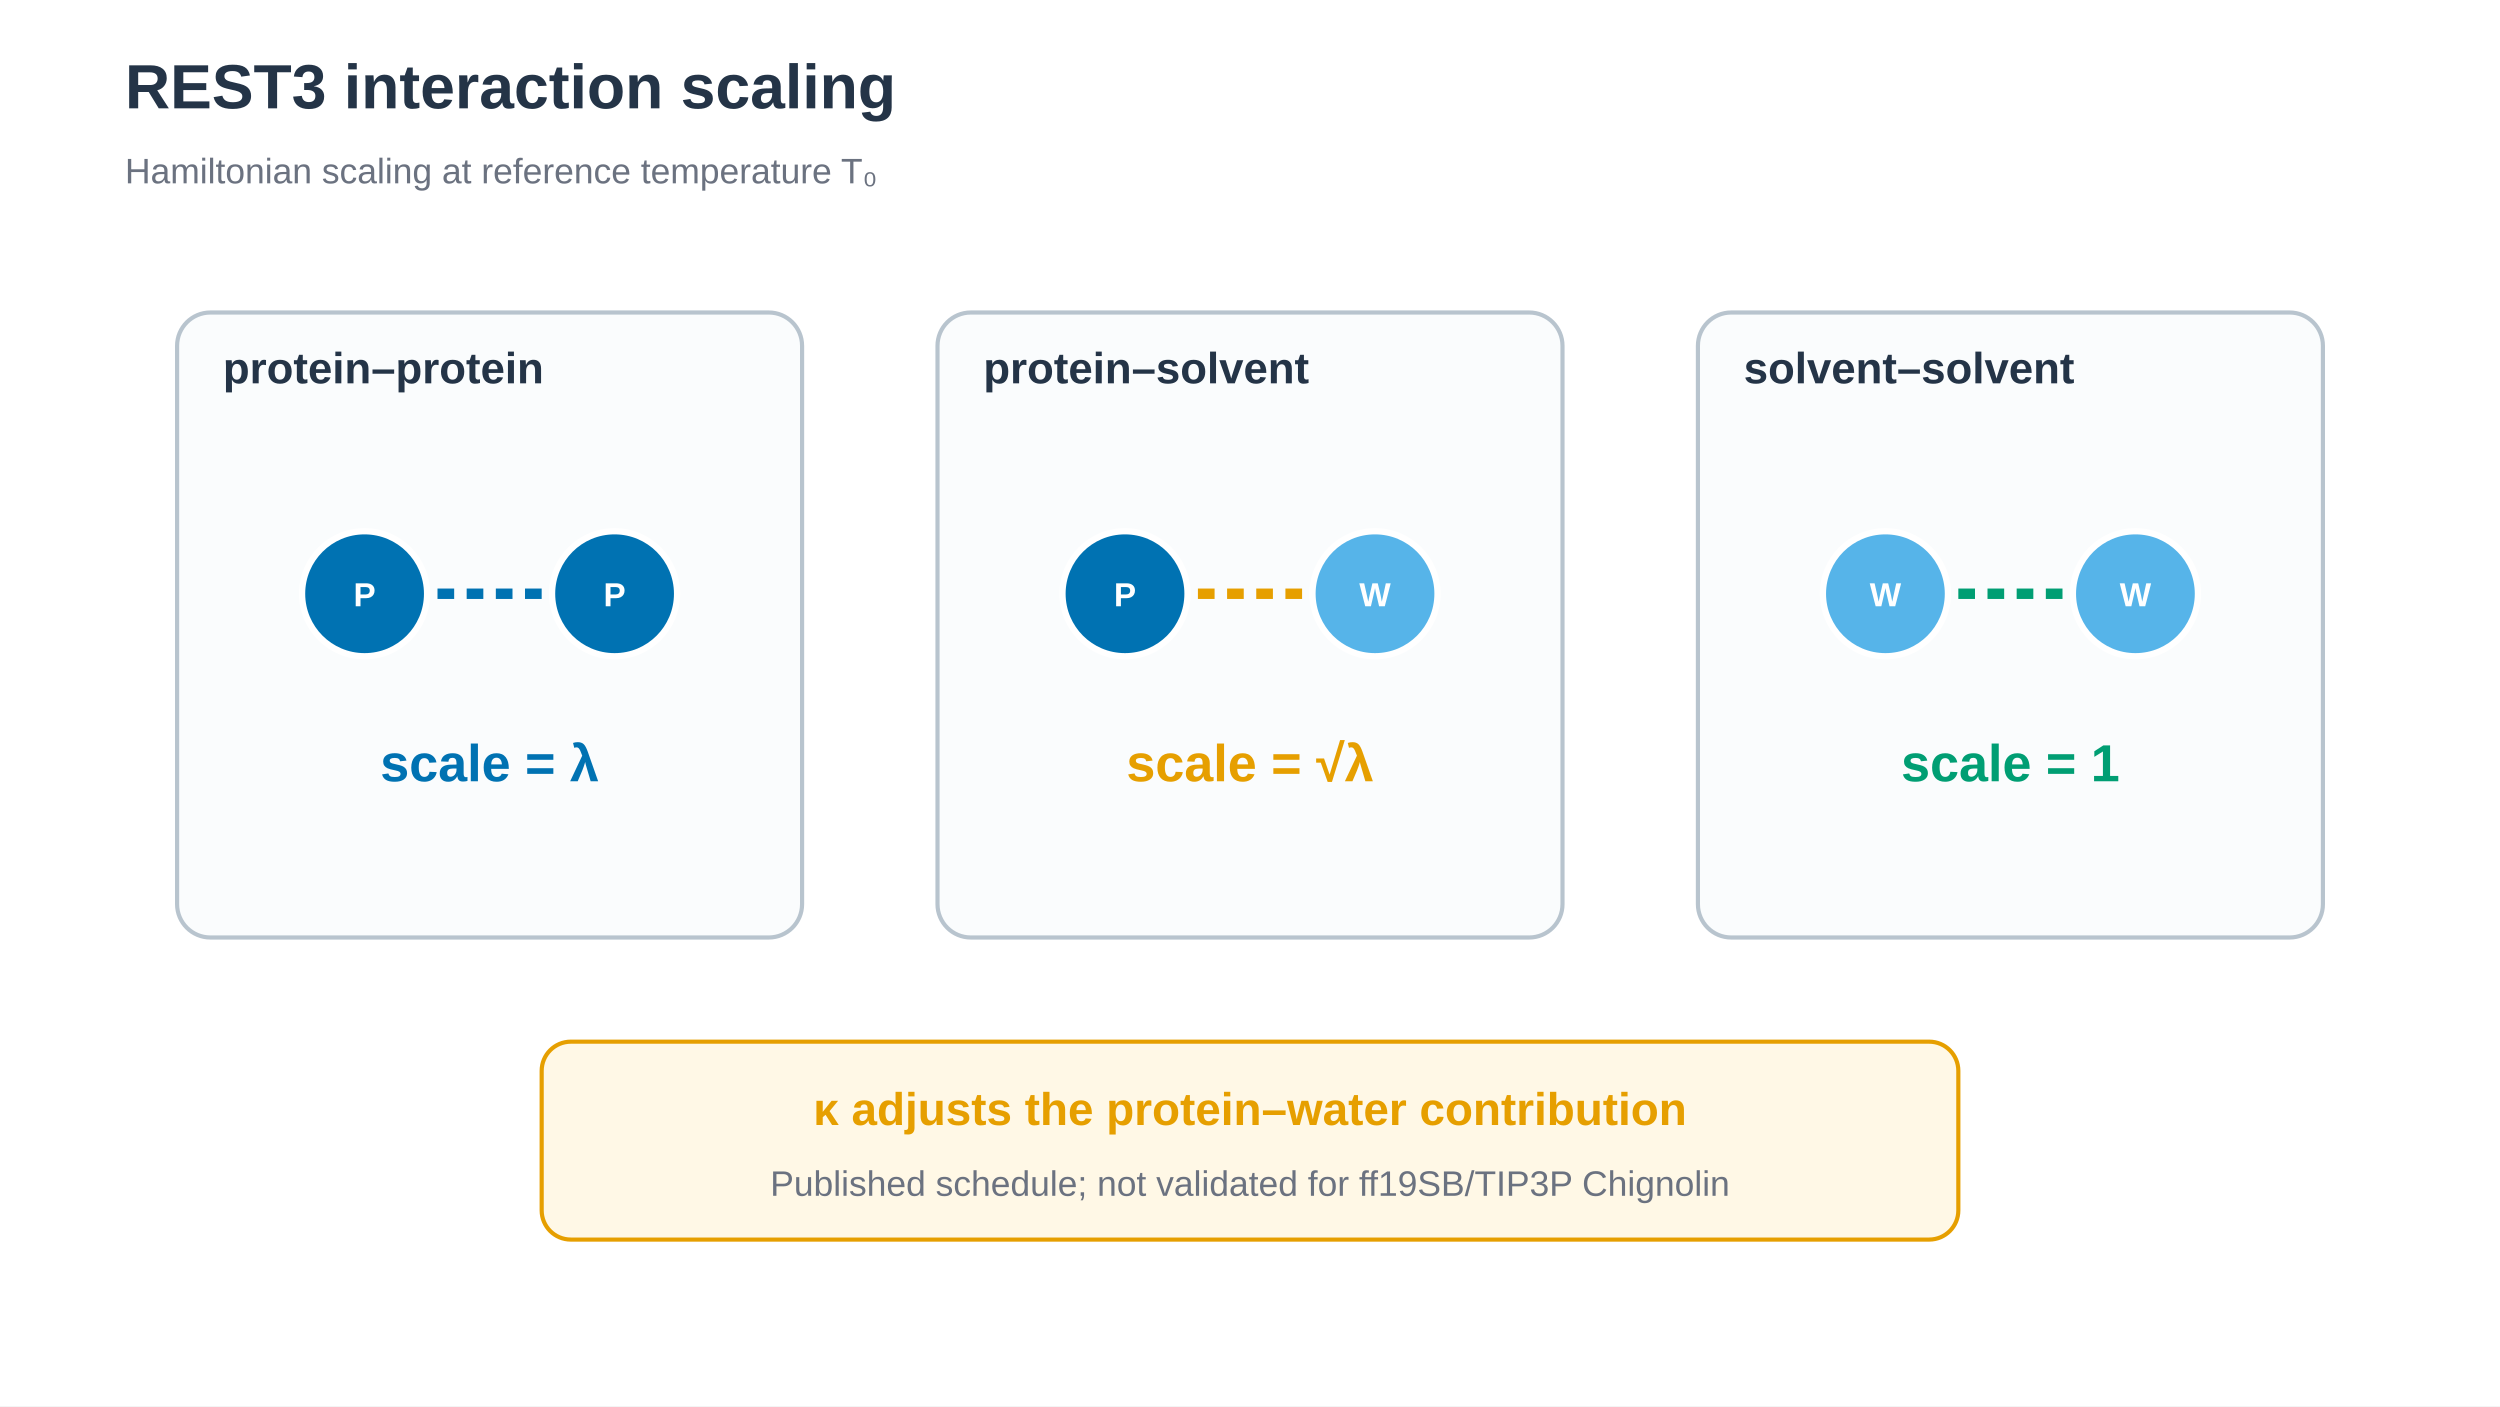
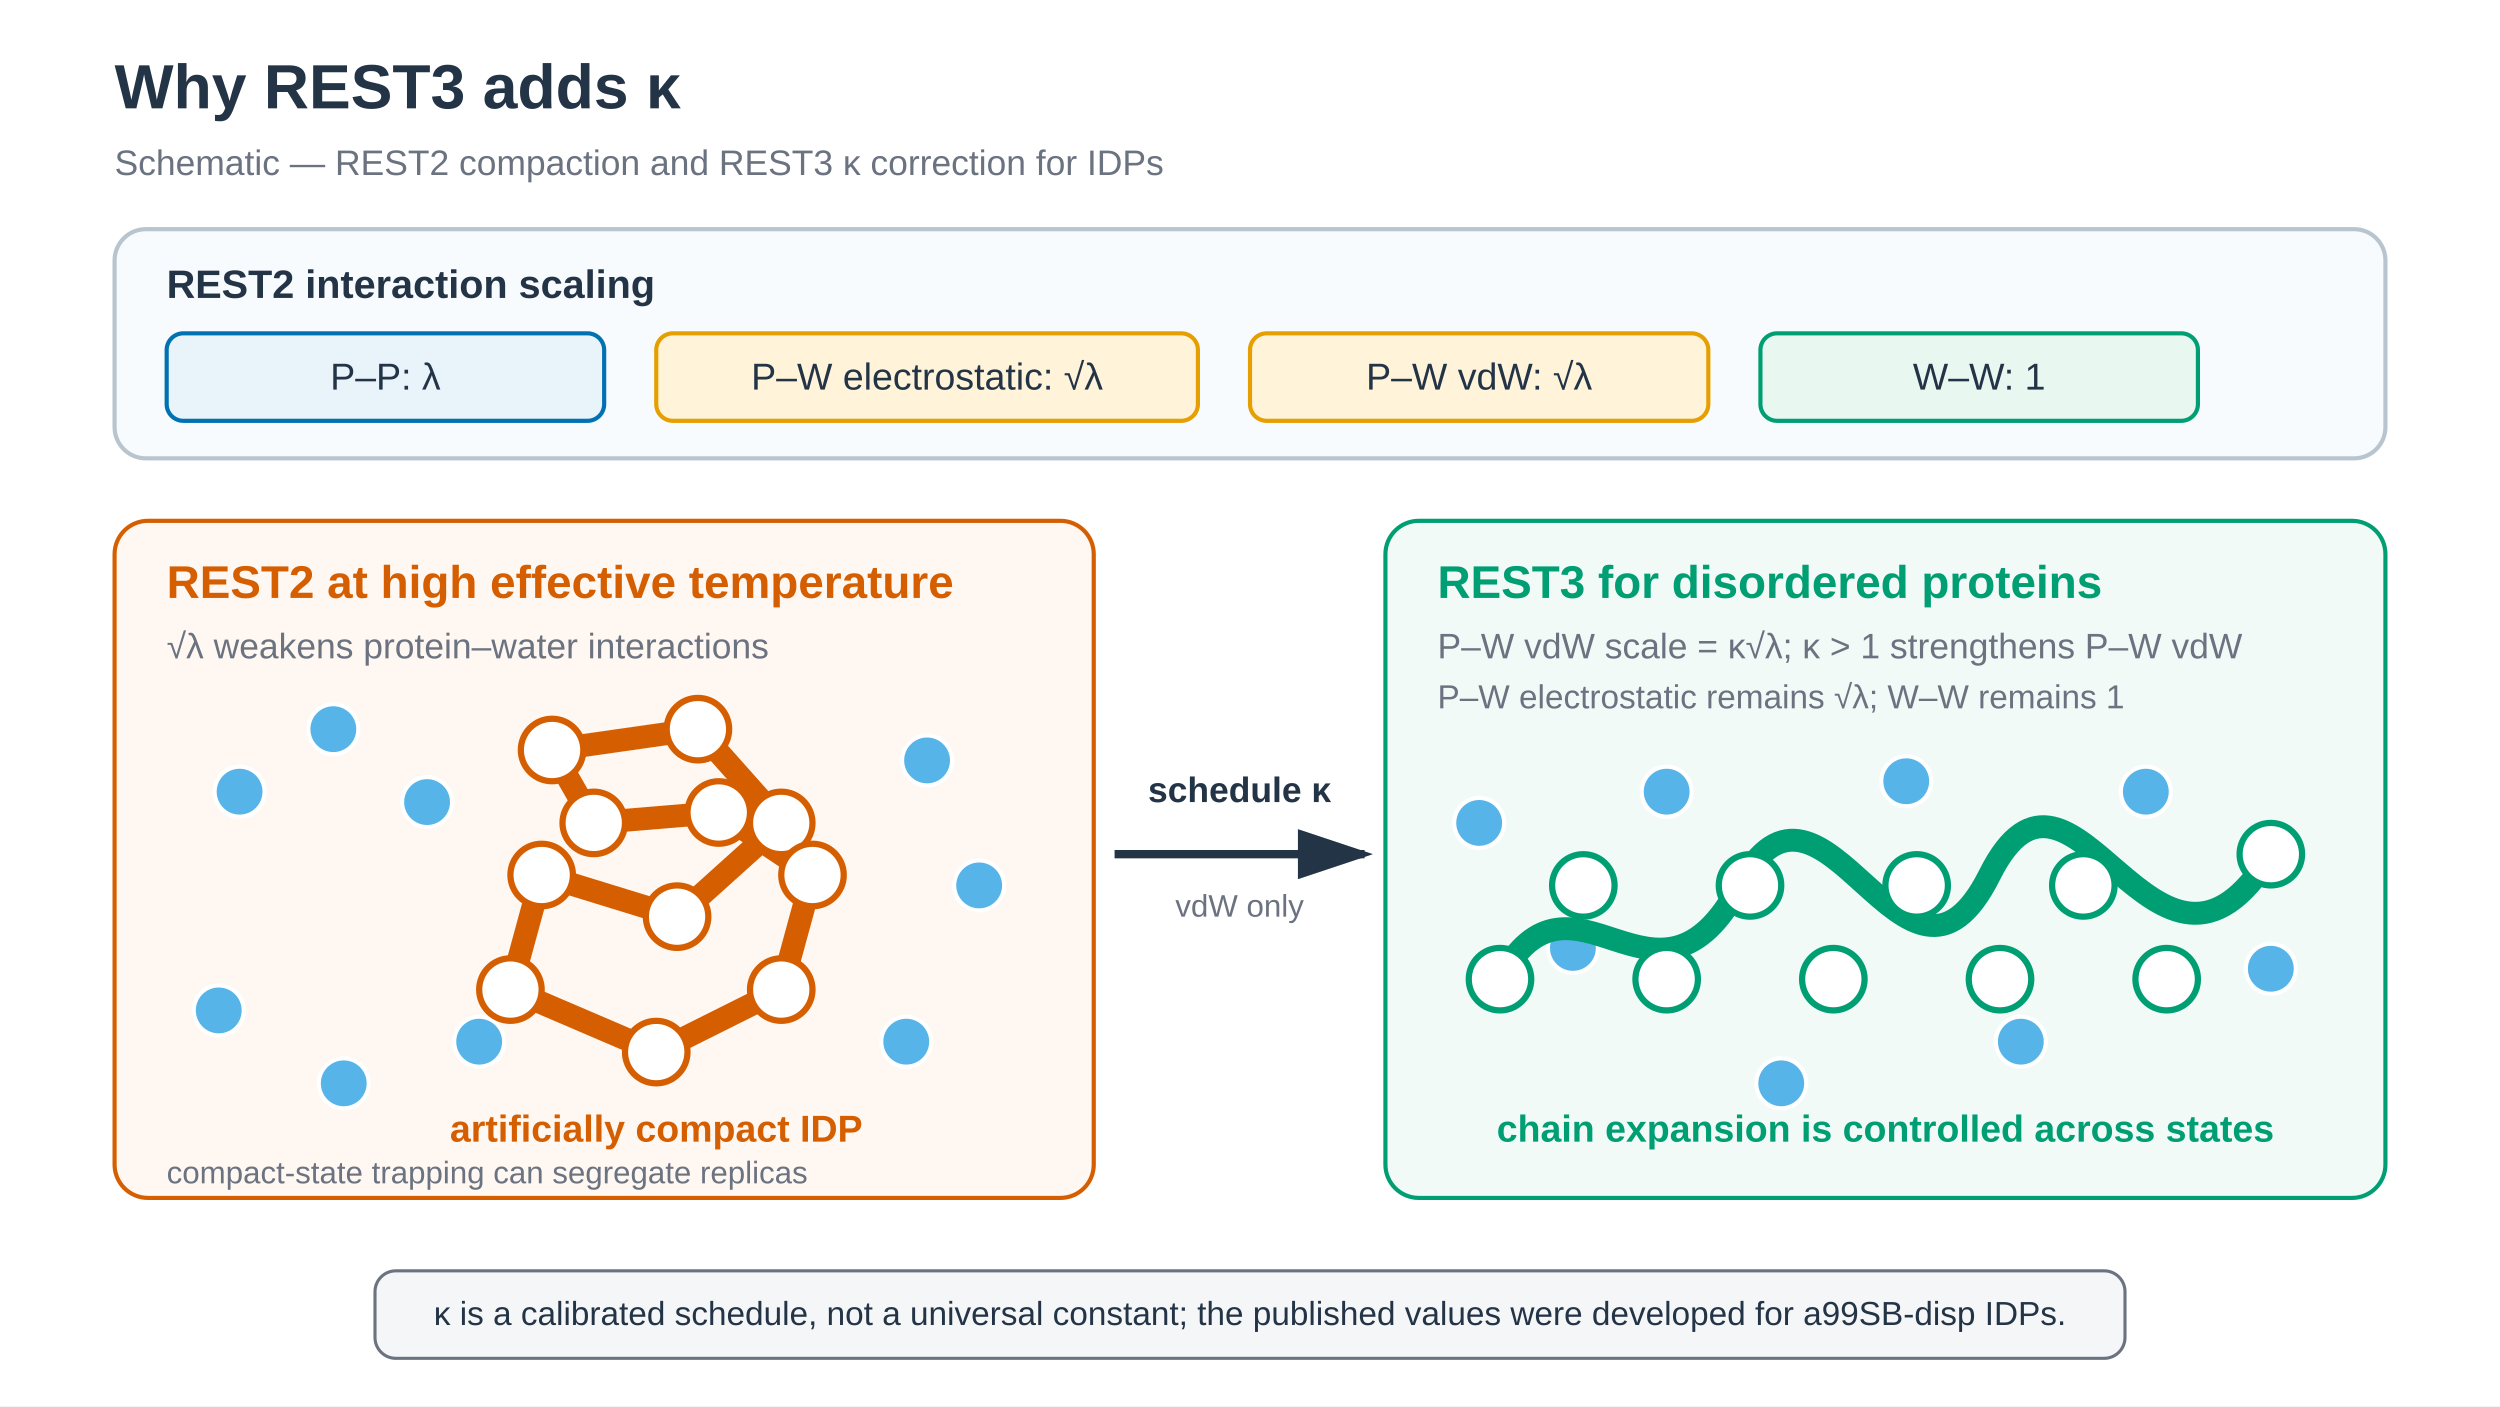
<svg xmlns="http://www.w3.org/2000/svg" viewBox="0 0 1200 675" role="img">
  <defs>
    <marker id="arrow" markerWidth="10" markerHeight="10" refX="8" refY="3" orient="auto" markerUnits="strokeWidth">
      <path d="M0,0 L0,6 L9,3 z" fill="#243447" />
    </marker>
-     <marker id="blue-arrow" markerWidth="10" markerHeight="10" refX="8" refY="3" orient="auto" markerUnits="strokeWidth">
-       <path d="M0,0 L0,6 L9,3 z" fill="#0072B2" />
-     </marker>
-     <pattern id="hatch" width="10" height="10" patternUnits="userSpaceOnUse">
-       <path d="M0 10L10 0" stroke="#6B7280" stroke-width="2" />
-     </pattern>
  </defs>
  <rect width="1200" height="675" fill="#FFFFFF" />
-   <text x="60" y="52" text-anchor="start" font-family="Arial, Helvetica, sans-serif" font-size="30" font-weight="bold" fill="#243447">REST3 interaction scaling</text>
-   <text x="60" y="88" text-anchor="start" font-family="Arial, Helvetica, sans-serif" font-size="17" font-weight="normal" fill="#6B7280">Hamiltonian scaling at reference temperature T₀</text>
-   <rect x="85" y="150" width="300" height="300" rx="16" fill="#FAFCFD" stroke="#B8C4CE" stroke-width="2" opacity="1" />
-   <text x="107" y="184" text-anchor="start" font-family="Arial, Helvetica, sans-serif" font-size="21" font-weight="bold" fill="#243447">protein–protein</text>
-   <circle cx="175" cy="285" r="30" fill="#0072B2" stroke="white" stroke-width="3" opacity="1" />
-   <text x="175" y="291" text-anchor="middle" font-family="Arial, Helvetica, sans-serif" font-size="16" font-weight="bold" fill="white">P</text>
-   <circle cx="295" cy="285" r="30" fill="#0072B2" stroke="white" stroke-width="3" opacity="1" />
-   <text x="295" y="291" text-anchor="middle" font-family="Arial, Helvetica, sans-serif" font-size="16" font-weight="bold" fill="white">P</text>
-   <line x1="210" y1="285" x2="260" y2="285" stroke="#0072B2" stroke-width="5" stroke-dasharray="8 6" />
-   <text x="235" y="375" text-anchor="middle" font-family="Arial, Helvetica, sans-serif" font-size="25" font-weight="bold" fill="#0072B2">scale = λ</text>
-   <rect x="450" y="150" width="300" height="300" rx="16" fill="#FAFCFD" stroke="#B8C4CE" stroke-width="2" opacity="1" />
-   <text x="472" y="184" text-anchor="start" font-family="Arial, Helvetica, sans-serif" font-size="21" font-weight="bold" fill="#243447">protein–solvent</text>
-   <circle cx="540" cy="285" r="30" fill="#0072B2" stroke="white" stroke-width="3" opacity="1" />
-   <text x="540" y="291" text-anchor="middle" font-family="Arial, Helvetica, sans-serif" font-size="16" font-weight="bold" fill="white">P</text>
-   <circle cx="660" cy="285" r="30" fill="#56B4E9" stroke="white" stroke-width="3" opacity="1" />
-   <text x="660" y="291" text-anchor="middle" font-family="Arial, Helvetica, sans-serif" font-size="16" font-weight="bold" fill="white">W</text>
-   <line x1="575" y1="285" x2="625" y2="285" stroke="#E69F00" stroke-width="5" stroke-dasharray="8 6" />
-   <text x="600" y="375" text-anchor="middle" font-family="Arial, Helvetica, sans-serif" font-size="25" font-weight="bold" fill="#E69F00">scale = √λ</text>
-   <rect x="815" y="150" width="300" height="300" rx="16" fill="#FAFCFD" stroke="#B8C4CE" stroke-width="2" opacity="1" />
-   <text x="837" y="184" text-anchor="start" font-family="Arial, Helvetica, sans-serif" font-size="21" font-weight="bold" fill="#243447">solvent–solvent</text>
-   <circle cx="905" cy="285" r="30" fill="#56B4E9" stroke="white" stroke-width="3" opacity="1" />
-   <text x="905" y="291" text-anchor="middle" font-family="Arial, Helvetica, sans-serif" font-size="16" font-weight="bold" fill="white">W</text>
-   <circle cx="1025" cy="285" r="30" fill="#56B4E9" stroke="white" stroke-width="3" opacity="1" />
-   <text x="1025" y="291" text-anchor="middle" font-family="Arial, Helvetica, sans-serif" font-size="16" font-weight="bold" fill="white">W</text>
-   <line x1="940" y1="285" x2="990" y2="285" stroke="#009E73" stroke-width="5" stroke-dasharray="8 6" />
-   <text x="965" y="375" text-anchor="middle" font-family="Arial, Helvetica, sans-serif" font-size="25" font-weight="bold" fill="#009E73">scale = 1</text>
-   <rect x="260" y="500" width="680" height="95" rx="14" fill="#FFF8E6" stroke="#E69F00" stroke-width="2" opacity="1" />
-   <text x="600" y="540" text-anchor="middle" font-family="Arial, Helvetica, sans-serif" font-size="22" font-weight="bold" fill="#E69F00">κ adjusts the protein–water contribution</text>
-   <text x="600" y="574" text-anchor="middle" font-family="Arial, Helvetica, sans-serif" font-size="17" font-weight="normal" fill="#6B7280">Published schedule; not validated for ff19SB/TIP3P Chignolin</text>
+   <text x="55" y="52" font-family="Arial, Helvetica, sans-serif" font-size="30" font-weight="bold" fill="#243447">Why REST3 adds κ</text>
+   <text x="55" y="84" font-family="Arial, Helvetica, sans-serif" font-size="17" fill="#6B7280">Schematic — REST2 compaction and REST3 κ correction for IDPs</text>
+   <rect x="55" y="110" width="1090" height="110" rx="15" fill="#F8FBFD" stroke="#B8C4CE" stroke-width="2" />
+   <text x="80" y="143" font-family="Arial, Helvetica, sans-serif" font-size="19" font-weight="bold" fill="#243447">REST2 interaction scaling</text>
+   <rect x="80" y="160" width="210" height="42" rx="8" fill="#E8F4FA" stroke="#0072B2" stroke-width="2" />
+   <text x="185" y="187" text-anchor="middle" font-family="Arial, Helvetica, sans-serif" font-size="18" fill="#243447">P–P: λ</text>
+   <rect x="315" y="160" width="260" height="42" rx="8" fill="#FFF4DA" stroke="#E69F00" stroke-width="2" />
+   <text x="445" y="187" text-anchor="middle" font-family="Arial, Helvetica, sans-serif" font-size="18" fill="#243447">P–W electrostatic: √λ</text>
+   <rect x="600" y="160" width="220" height="42" rx="8" fill="#FFF4DA" stroke="#E69F00" stroke-width="2" />
+   <text x="710" y="187" text-anchor="middle" font-family="Arial, Helvetica, sans-serif" font-size="18" fill="#243447">P–W vdW: √λ</text>
+   <rect x="845" y="160" width="210" height="42" rx="8" fill="#E9F7F1" stroke="#009E73" stroke-width="2" />
+   <text x="950" y="187" text-anchor="middle" font-family="Arial, Helvetica, sans-serif" font-size="18" fill="#243447">W–W: 1</text>
+   <rect x="55" y="250" width="470" height="325" rx="16" fill="#FFF8F2" stroke="#D55E00" stroke-width="2" />
+   <text x="80" y="287" font-family="Arial, Helvetica, sans-serif" font-size="22" font-weight="bold" fill="#D55E00">REST2 at high effective temperature</text>
+   <text x="80" y="316" font-family="Arial, Helvetica, sans-serif" font-size="17" fill="#6B7280">√λ weakens protein–water interactions</text>
+   <g fill="#56B4E9" stroke="#FFFFFF" stroke-width="2">
+     <circle cx="115" cy="380" r="12" />
+     <circle cx="160" cy="350" r="12" />
+     <circle cx="205" cy="385" r="12" />
+     <circle cx="105" cy="485" r="12" />
+     <circle cx="165" cy="520" r="12" />
+     <circle cx="230" cy="500" r="12" />
+     <circle cx="445" cy="365" r="12" />
+     <circle cx="470" cy="425" r="12" />
+     <circle cx="435" cy="500" r="12" />
+   </g>
+   <g fill="none" stroke="#D55E00" stroke-width="11" stroke-linecap="round" stroke-linejoin="round">
+     <path d="M265 360 L335 350 L375 395 L325 440 L260 420 L245 475 L315 505 L375 475 L390 420 L345 390 L285 395 Z" />
+   </g>
+   <g fill="#FFFFFF" stroke="#D55E00" stroke-width="3">
+     <circle cx="265" cy="360" r="15" />
+     <circle cx="335" cy="350" r="15" />
+     <circle cx="375" cy="395" r="15" />
+     <circle cx="325" cy="440" r="15" />
+     <circle cx="260" cy="420" r="15" />
+     <circle cx="245" cy="475" r="15" />
+     <circle cx="315" cy="505" r="15" />
+     <circle cx="375" cy="475" r="15" />
+     <circle cx="390" cy="420" r="15" />
+     <circle cx="345" cy="390" r="15" />
+     <circle cx="285" cy="395" r="15" />
+   </g>
+   <text x="315" y="548" text-anchor="middle" font-family="Arial, Helvetica, sans-serif" font-size="18" font-weight="bold" fill="#D55E00">artificially compact IDP</text>
+   <text x="80" y="568" font-family="Arial, Helvetica, sans-serif" font-size="15" fill="#6B7280">compact-state trapping can segregate replicas</text>
+   <line x1="535" y1="410" x2="655" y2="410" stroke="#243447" stroke-width="4" marker-end="url(#arrow)" />
+   <text x="595" y="385" text-anchor="middle" font-family="Arial, Helvetica, sans-serif" font-size="17" font-weight="bold" fill="#243447">schedule κ</text>
+   <text x="595" y="440" text-anchor="middle" font-family="Arial, Helvetica, sans-serif" font-size="15" fill="#6B7280">vdW only</text>
+   <rect x="665" y="250" width="480" height="325" rx="16" fill="#F2FAF7" stroke="#009E73" stroke-width="2" />
+   <text x="690" y="287" font-family="Arial, Helvetica, sans-serif" font-size="22" font-weight="bold" fill="#009E73">REST3 for disordered proteins</text>
+   <text x="690" y="316" font-family="Arial, Helvetica, sans-serif" font-size="17" fill="#6B7280">P–W vdW scale = κ√λ; κ &gt; 1 strengthens P–W vdW</text>
+   <text x="690" y="340" font-family="Arial, Helvetica, sans-serif" font-size="16" fill="#6B7280">P–W electrostatic remains √λ; W–W remains 1</text>
+   <g fill="#56B4E9" stroke="#FFFFFF" stroke-width="2">
+     <circle cx="710" cy="395" r="12" />
+     <circle cx="755" cy="455" r="12" />
+     <circle cx="800" cy="380" r="12" />
+     <circle cx="855" cy="520" r="12" />
+     <circle cx="915" cy="375" r="12" />
+     <circle cx="970" cy="500" r="12" />
+     <circle cx="1030" cy="380" r="12" />
+     <circle cx="1090" cy="465" r="12" />
+   </g>
+   <path d="M720 470 C755 405 795 500 835 425 S915 500 955 420 S1035 500 1090 410" fill="none" stroke="#009E73" stroke-width="11" stroke-linecap="round" />
+   <g fill="#FFFFFF" stroke="#009E73" stroke-width="3">
+     <circle cx="720" cy="470" r="15" />
+     <circle cx="760" cy="425" r="15" />
+     <circle cx="800" cy="470" r="15" />
+     <circle cx="840" cy="425" r="15" />
+     <circle cx="880" cy="470" r="15" />
+     <circle cx="920" cy="425" r="15" />
+     <circle cx="960" cy="470" r="15" />
+     <circle cx="1000" cy="425" r="15" />
+     <circle cx="1040" cy="470" r="15" />
+     <circle cx="1090" cy="410" r="15" />
+   </g>
+   <text x="905" y="548" text-anchor="middle" font-family="Arial, Helvetica, sans-serif" font-size="18" font-weight="bold" fill="#009E73">chain expansion is controlled across states</text>
+   <rect x="180" y="610" width="840" height="42" rx="10" fill="#F5F6F7" stroke="#6B7280" stroke-width="1.5" />
+   <text x="600" y="636" text-anchor="middle" font-family="Arial, Helvetica, sans-serif" font-size="16" fill="#243447">κ is a calibrated schedule, not a universal constant; the published values were developed for a99SB-disp IDPs.</text>
</svg>
